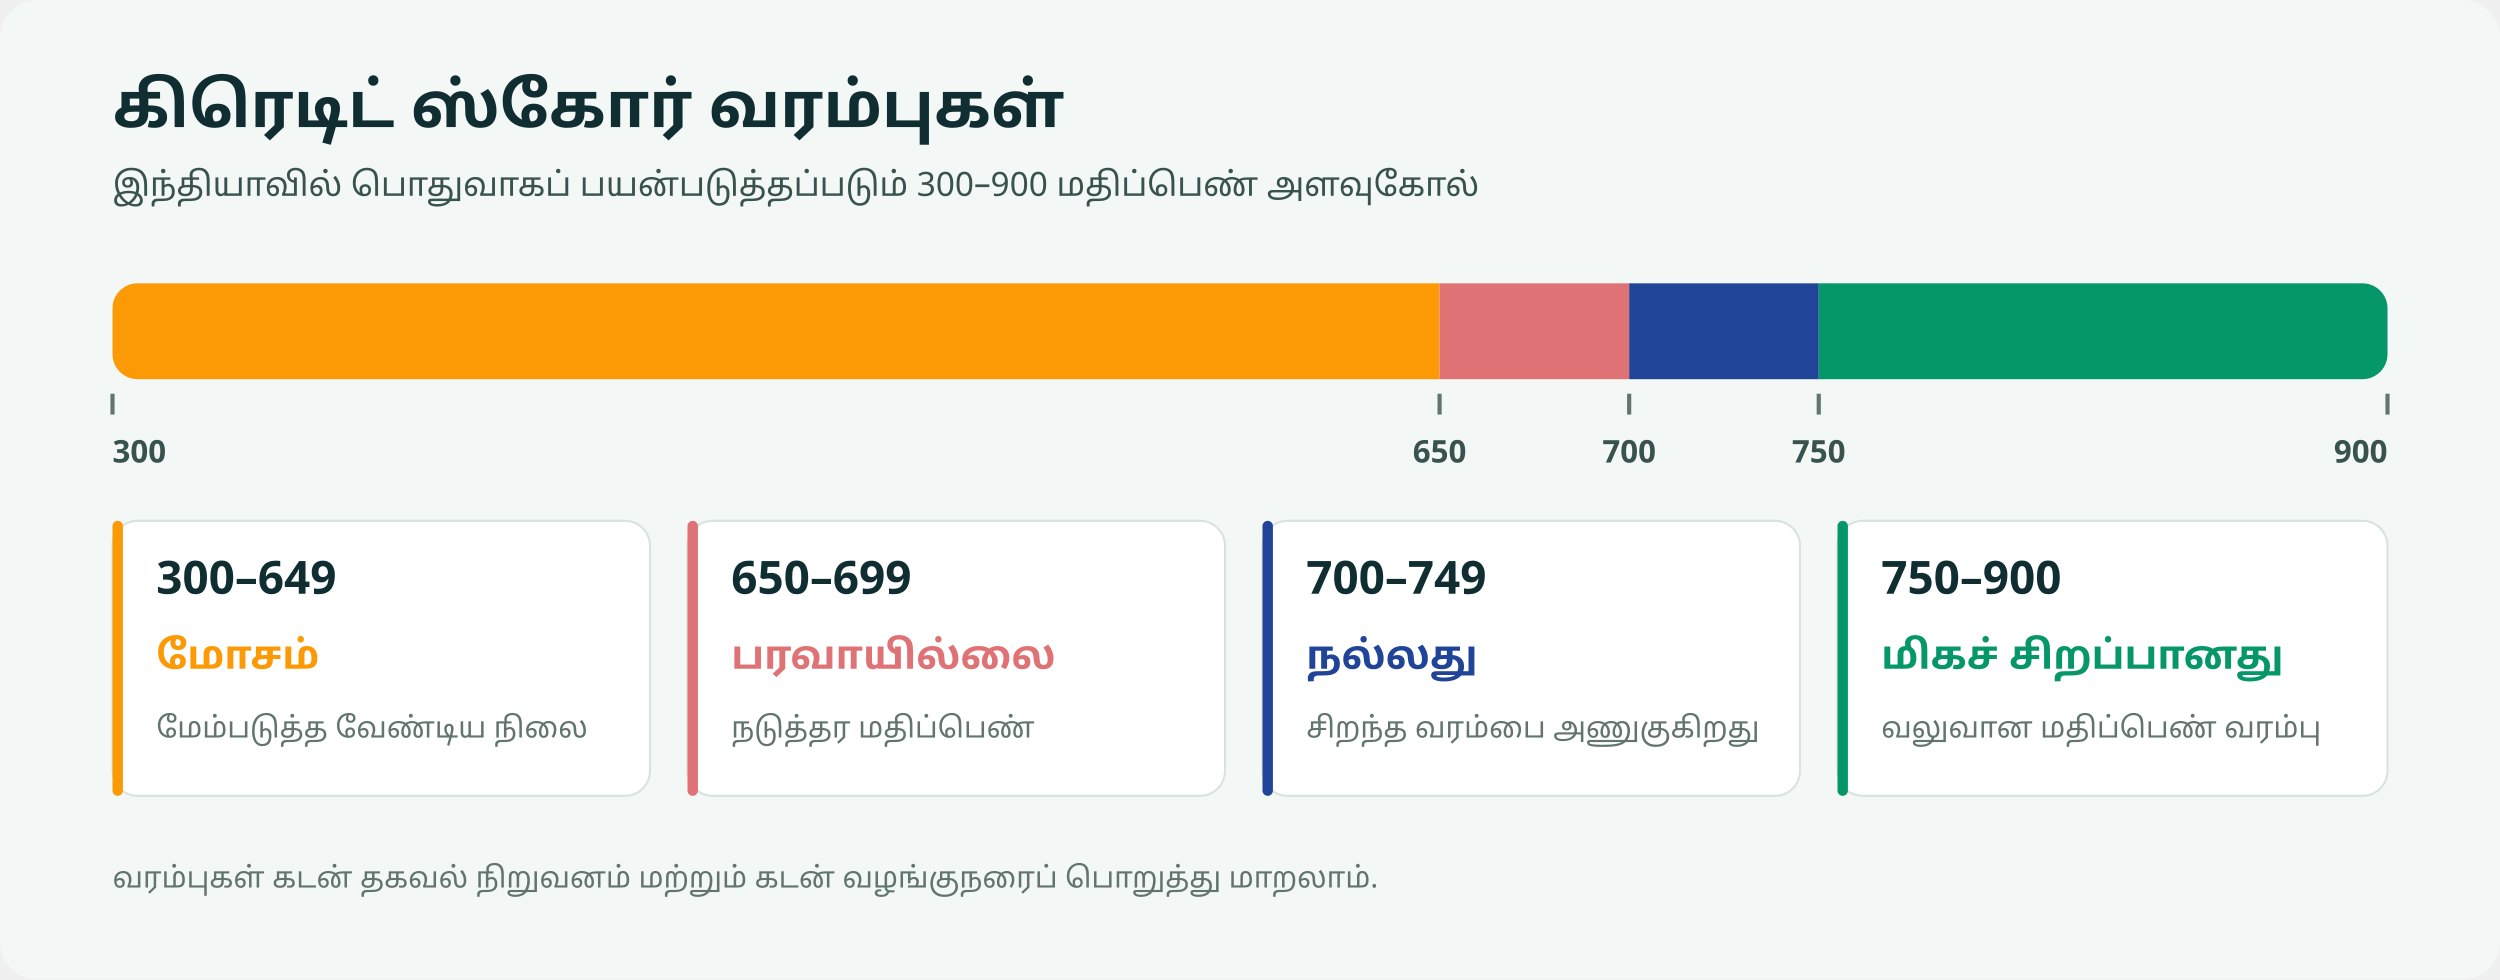
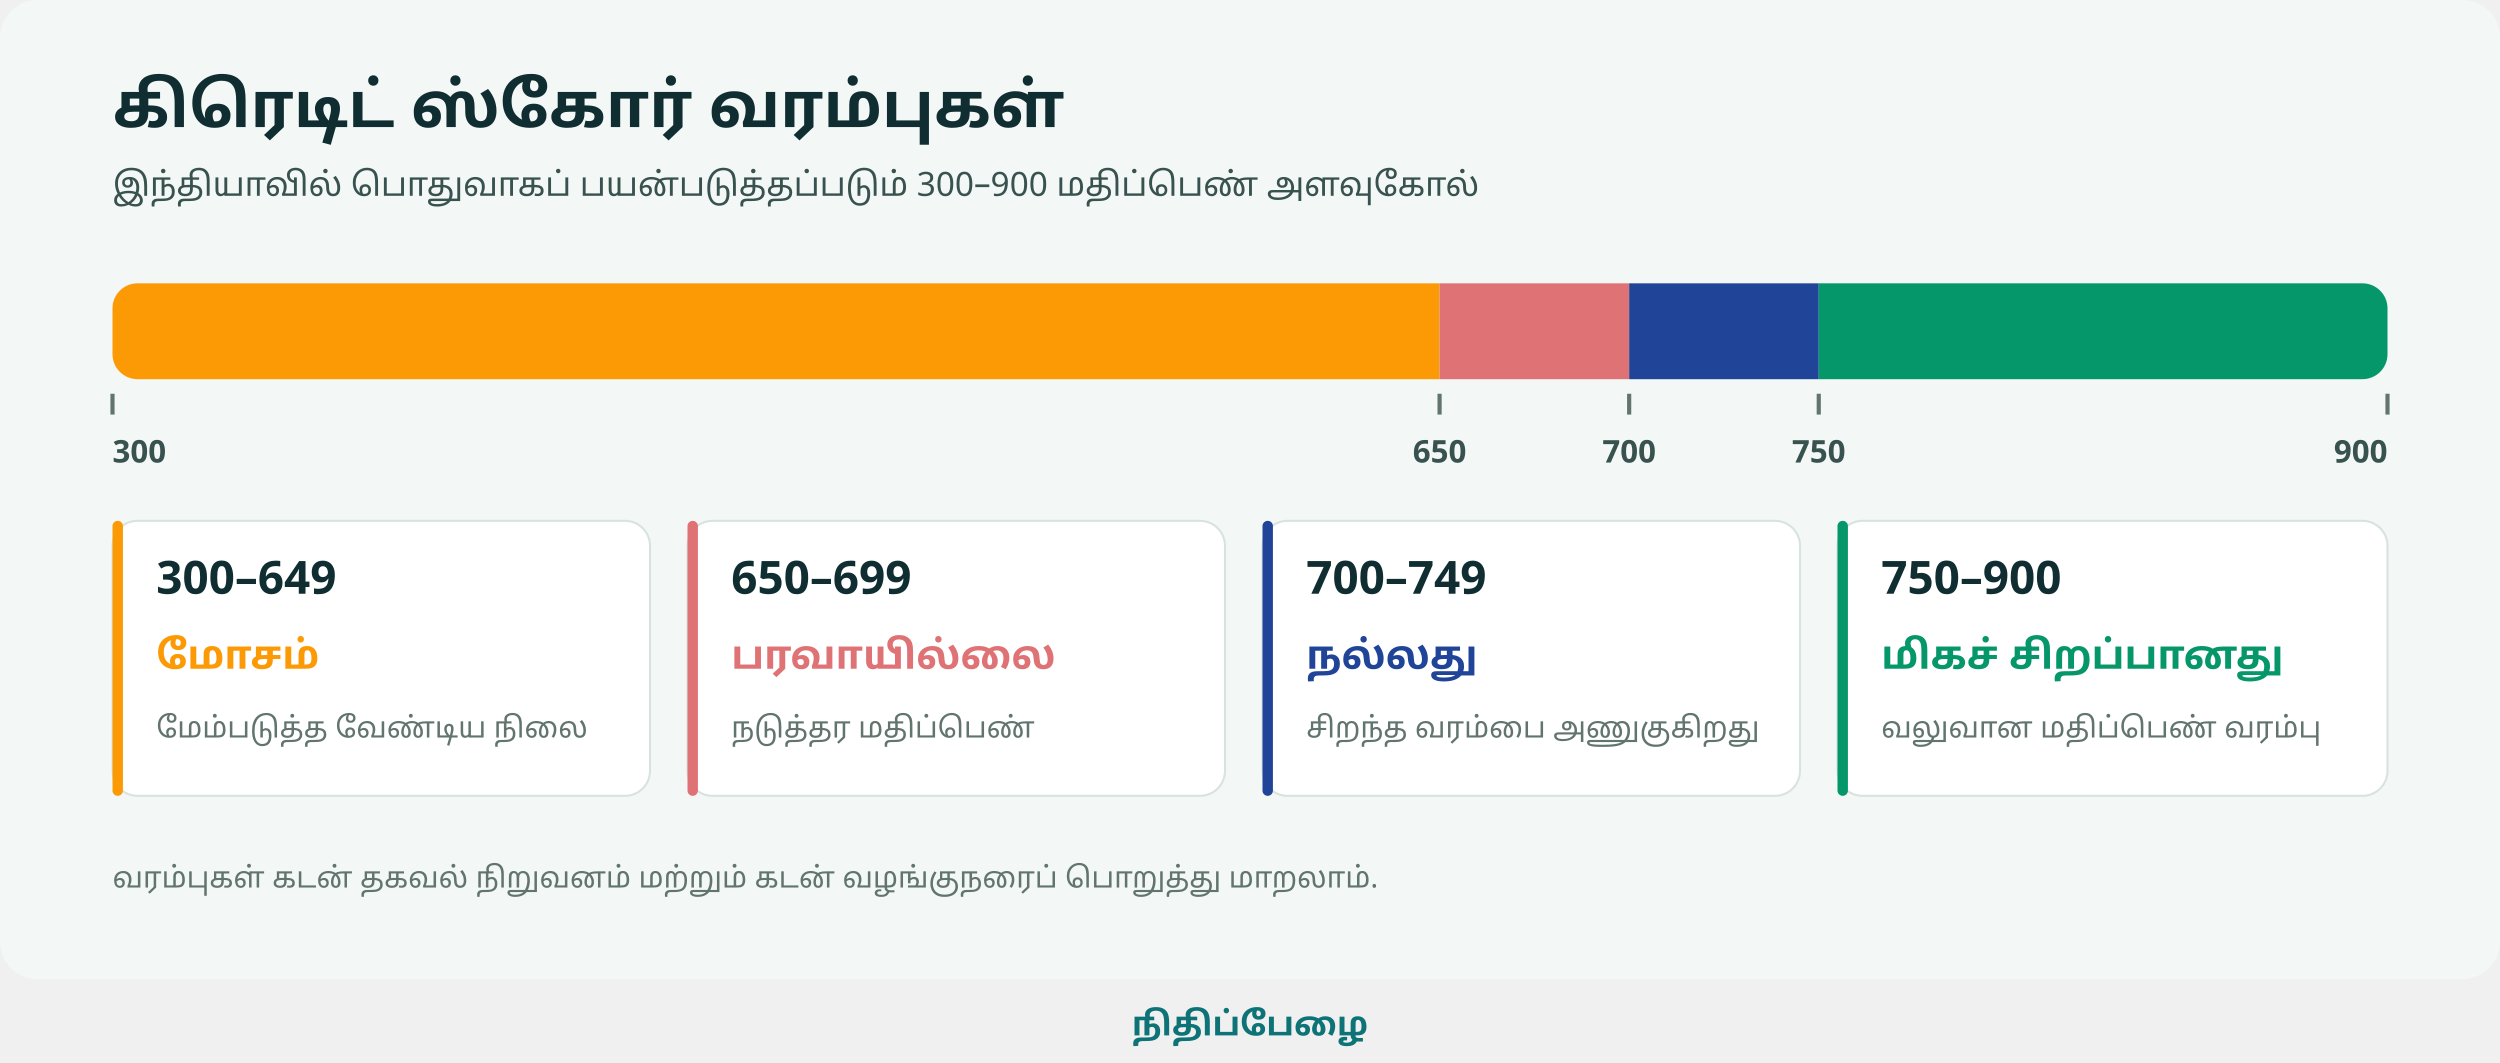
- <svg xmlns="http://www.w3.org/2000/svg" width="1200" height="470" viewBox="0 0 1200 470" role="img" aria-labelledby="title description">
+ <svg xmlns="http://www.w3.org/2000/svg" width="1200" height="510" viewBox="0 0 1200 510" role="img" aria-labelledby="title description">
  <rect width="1200" height="470" rx="18" fill="#f3f7f5" />
  <text x="54" y="61" fill="#102e31" font-family="'Noto Sans Tamil', sans-serif" font-size="30" font-weight="700">கிரெடிட் ஸ்கோர் வரம்புகள்</text>
  <text x="54" y="94" fill="#38524f" font-family="'Noto Sans Tamil', sans-serif" font-size="16">இந்தியாவில் பொதுவாகப் பயன்படுத்தப்படும் 300–900 மதிப்பெண் அளவுகோல்</text>
  <defs>
    <clipPath id="bar-clip">
      <rect x="54" y="136" width="1092" height="46" rx="12" />
    </clipPath>
  </defs>
  <g clip-path="url(#bar-clip)">
    <rect x="54" y="136" width="637" height="46" fill="#fc9a05" />
    <rect x="691" y="136" width="91" height="46" fill="#df7275" />
    <rect x="782" y="136" width="91" height="46" fill="#204497" />
    <rect x="873" y="136" width="273" height="46" fill="#059669" />
  </g>
  <g stroke="#61746e" stroke-width="2">
    <path d="M54 189v10" />
    <path d="M691 189v10" />
    <path d="M782 189v10" />
    <path d="M873 189v10" />
    <path d="M1146 189v10" />
  </g>
  <g fill="#38524f" font-family="DM Sans, sans-serif" font-size="15" font-weight="600">
    <text x="54" y="222" text-anchor="start">300</text>
    <text x="691" y="222" text-anchor="middle">650</text>
    <text x="782" y="222" text-anchor="middle">700</text>
    <text x="873" y="222" text-anchor="middle">750</text>
    <text x="1146" y="222" text-anchor="end">900</text>
  </g>
  <g>
    <rect x="54" y="250" width="258" height="132" rx="12" fill="#fff" stroke="#d8e3de" />
    <rect x="54" y="250" width="5" height="132" rx="2.5" fill="#fc9a05" />
    <text x="75" y="285" fill="#102e31" font-family="DM Sans, sans-serif" font-size="22" font-weight="700">300–649</text>
    <text x="75" y="321" fill="#fc9a05" font-family="'Noto Sans Tamil', sans-serif" font-size="19" font-weight="600">மோசம்</text>
    <text x="75" y="354" fill="#61746e" font-family="'Noto Sans Tamil', sans-serif" font-size="14">மேம்படுத்த வேண்டிய நிலை</text>
    <rect x="330" y="250" width="258" height="132" rx="12" fill="#fff" stroke="#d8e3de" />
    <rect x="330" y="250" width="5" height="132" rx="2.5" fill="#df7275" />
    <text x="351" y="285" fill="#102e31" font-family="DM Sans, sans-serif" font-size="22" font-weight="700">650–699</text>
    <text x="351" y="321" fill="#df7275" font-family="'Noto Sans Tamil', sans-serif" font-size="19" font-weight="600">பரவாயில்லை</text>
    <text x="351" y="354" fill="#61746e" font-family="'Noto Sans Tamil', sans-serif" font-size="14">நடுத்தர மதிப்பெண்</text>
    <rect x="606" y="250" width="258" height="132" rx="12" fill="#fff" stroke="#d8e3de" />
    <rect x="606" y="250" width="5" height="132" rx="2.5" fill="#204497" />
    <text x="627" y="285" fill="#102e31" font-family="DM Sans, sans-serif" font-size="22" font-weight="700">700–749</text>
    <text x="627" y="321" fill="#204497" font-family="'Noto Sans Tamil', sans-serif" font-size="19" font-weight="600">நல்லது</text>
    <text x="627" y="354" fill="#61746e" font-family="'Noto Sans Tamil', sans-serif" font-size="14">சிறந்த வரம்பை அணுகுகிறது</text>
    <rect x="882" y="250" width="264" height="132" rx="12" fill="#fff" stroke="#d8e3de" />
    <rect x="882" y="250" width="5" height="132" rx="2.5" fill="#059669" />
    <text x="903" y="285" fill="#102e31" font-family="DM Sans, sans-serif" font-size="22" font-weight="700">750–900</text>
    <text x="903" y="321" fill="#059669" font-family="'Noto Sans Tamil', sans-serif" font-size="19" font-weight="700">மிகச் சிறப்பானது</text>
    <text x="903" y="354" fill="#61746e" font-family="'Noto Sans Tamil', sans-serif" font-size="14">வலுவான மதிப்பெண் வரம்பு</text>
  </g>
  <text x="54" y="426" fill="#61746e" font-family="'Noto Sans Tamil', sans-serif" font-size="14">வரம்புகள் கடன் தகவல் நிறுவனம் மற்றும் கடன் வழங்குநரைப் பொறுத்து மாறலாம்.</text>
+   <text id="brand-watermark" x="600" y="497" text-anchor="middle" font-family="'Noto Sans Tamil', 'Tamil Sangam MN', 'Latha', sans-serif" font-size="16" font-weight="700" fill="#0D7377" aria-hidden="true">நிதிப்பேழை</text>
</svg>
